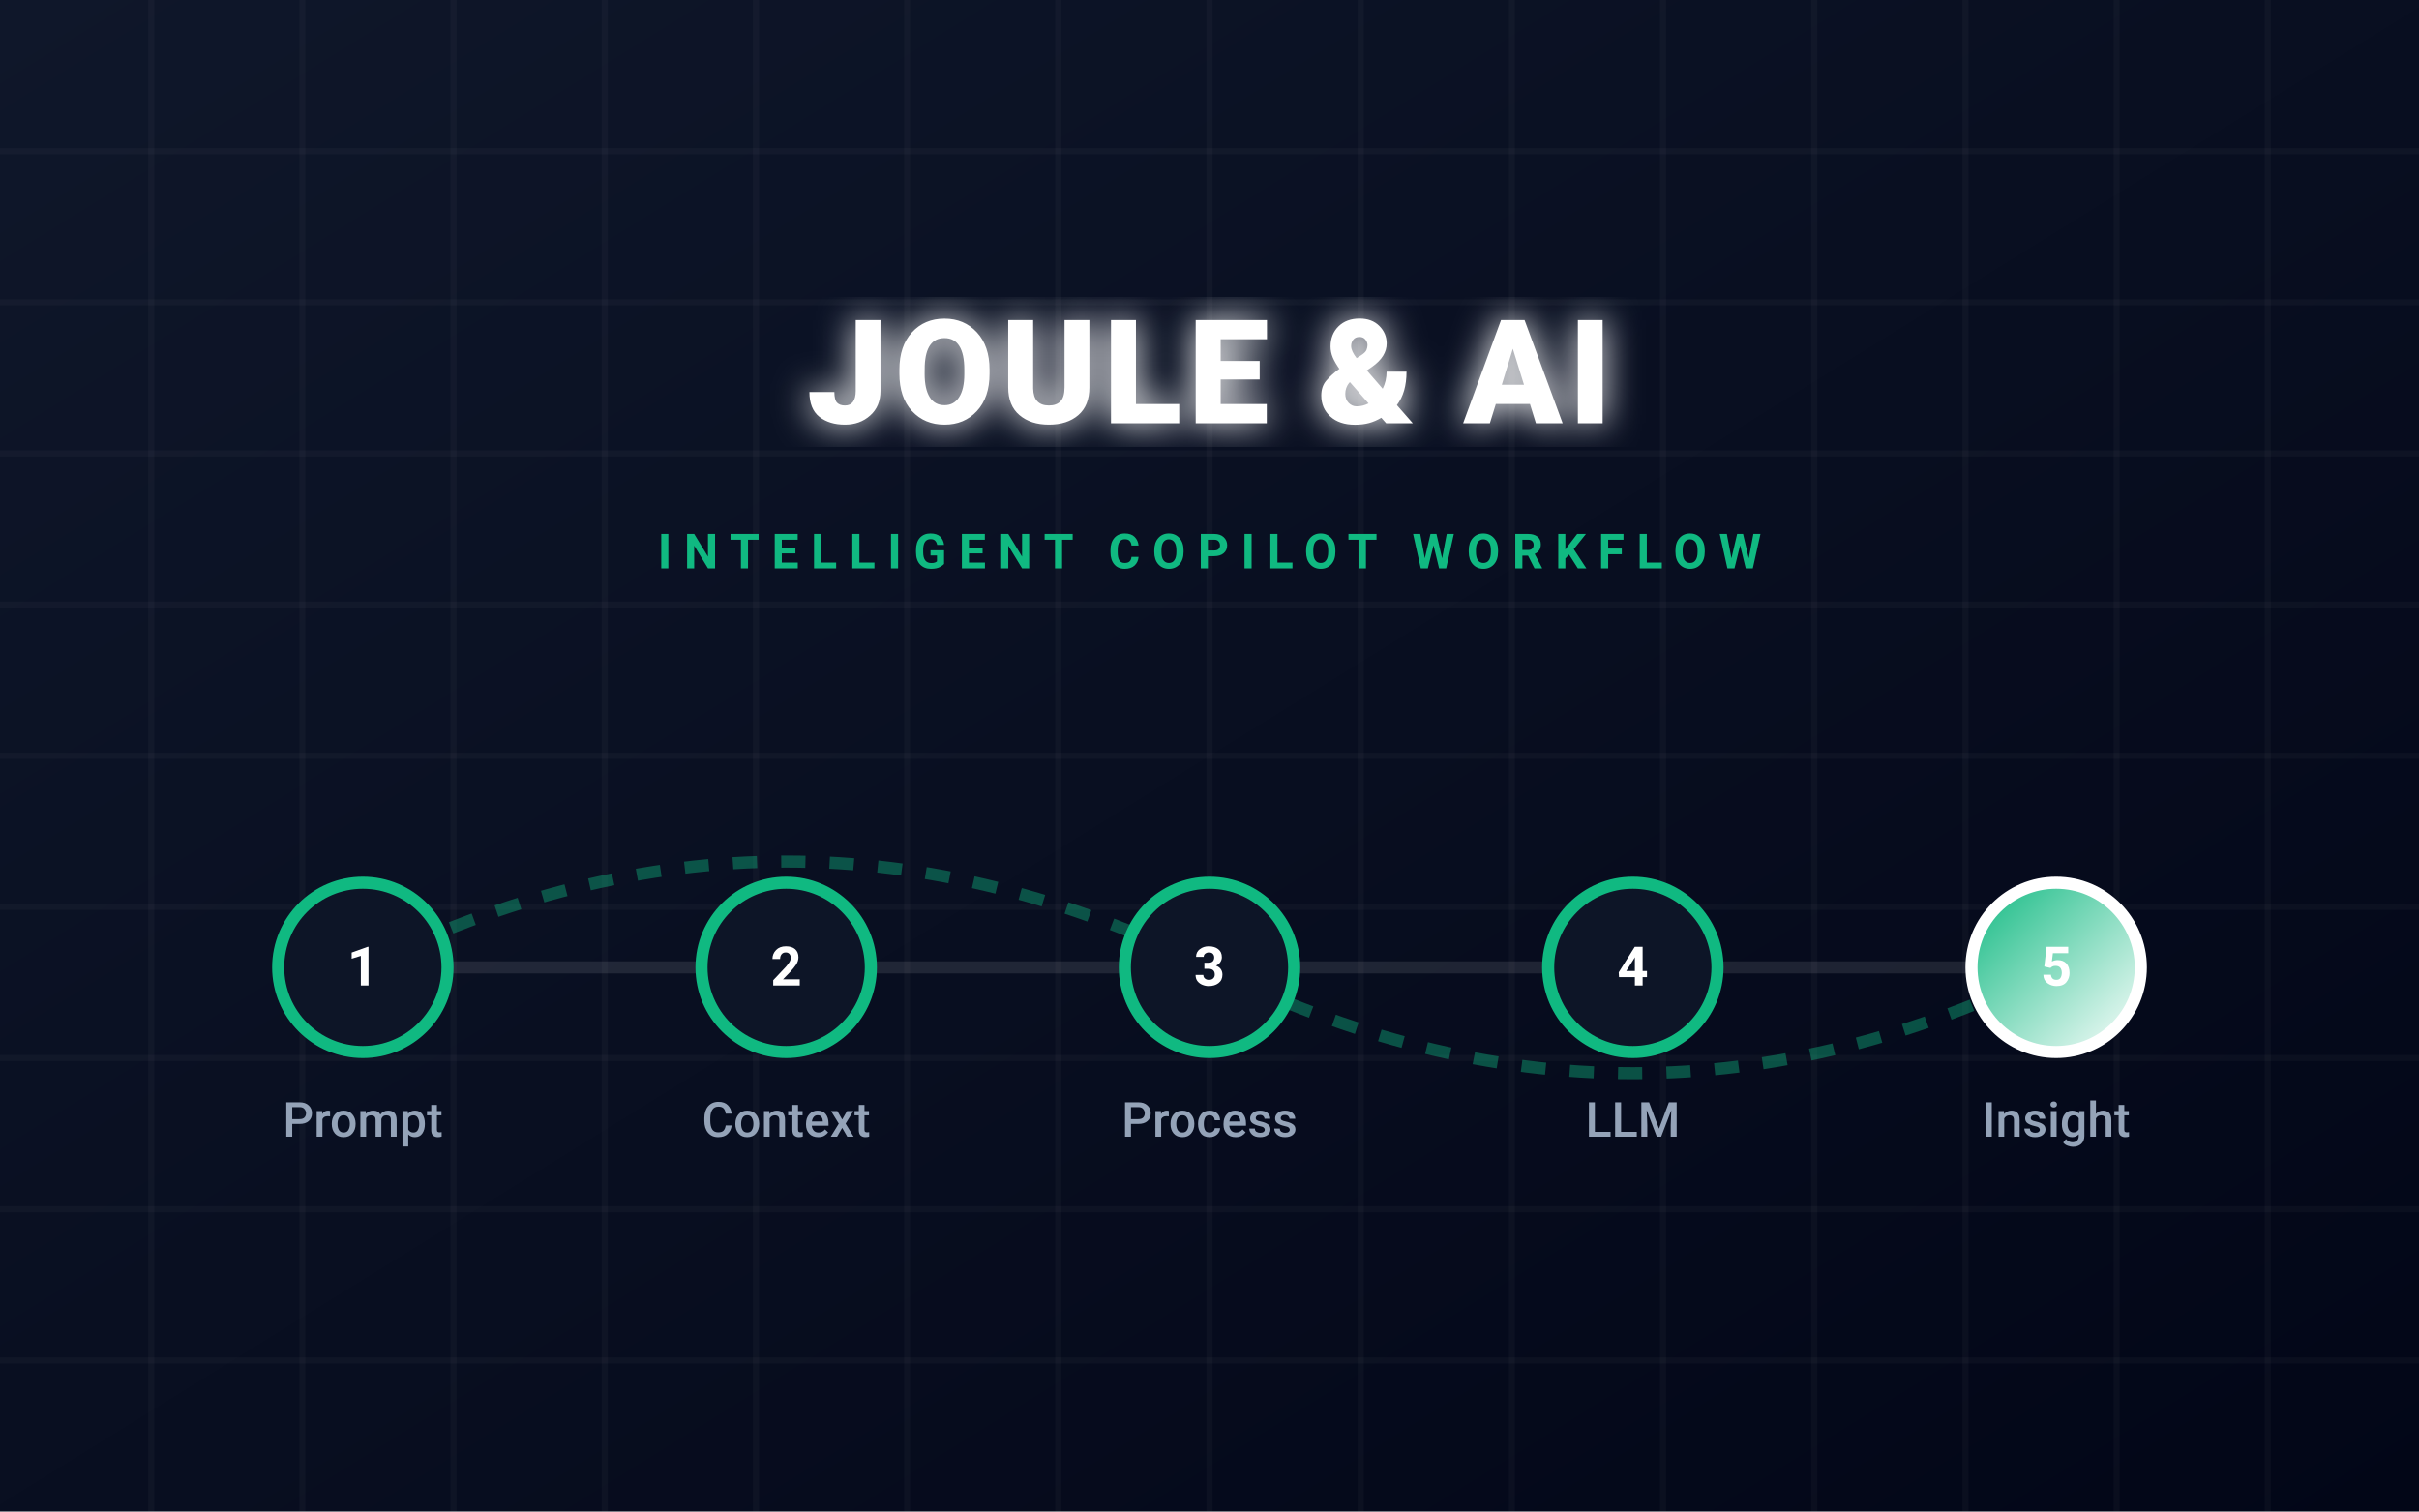
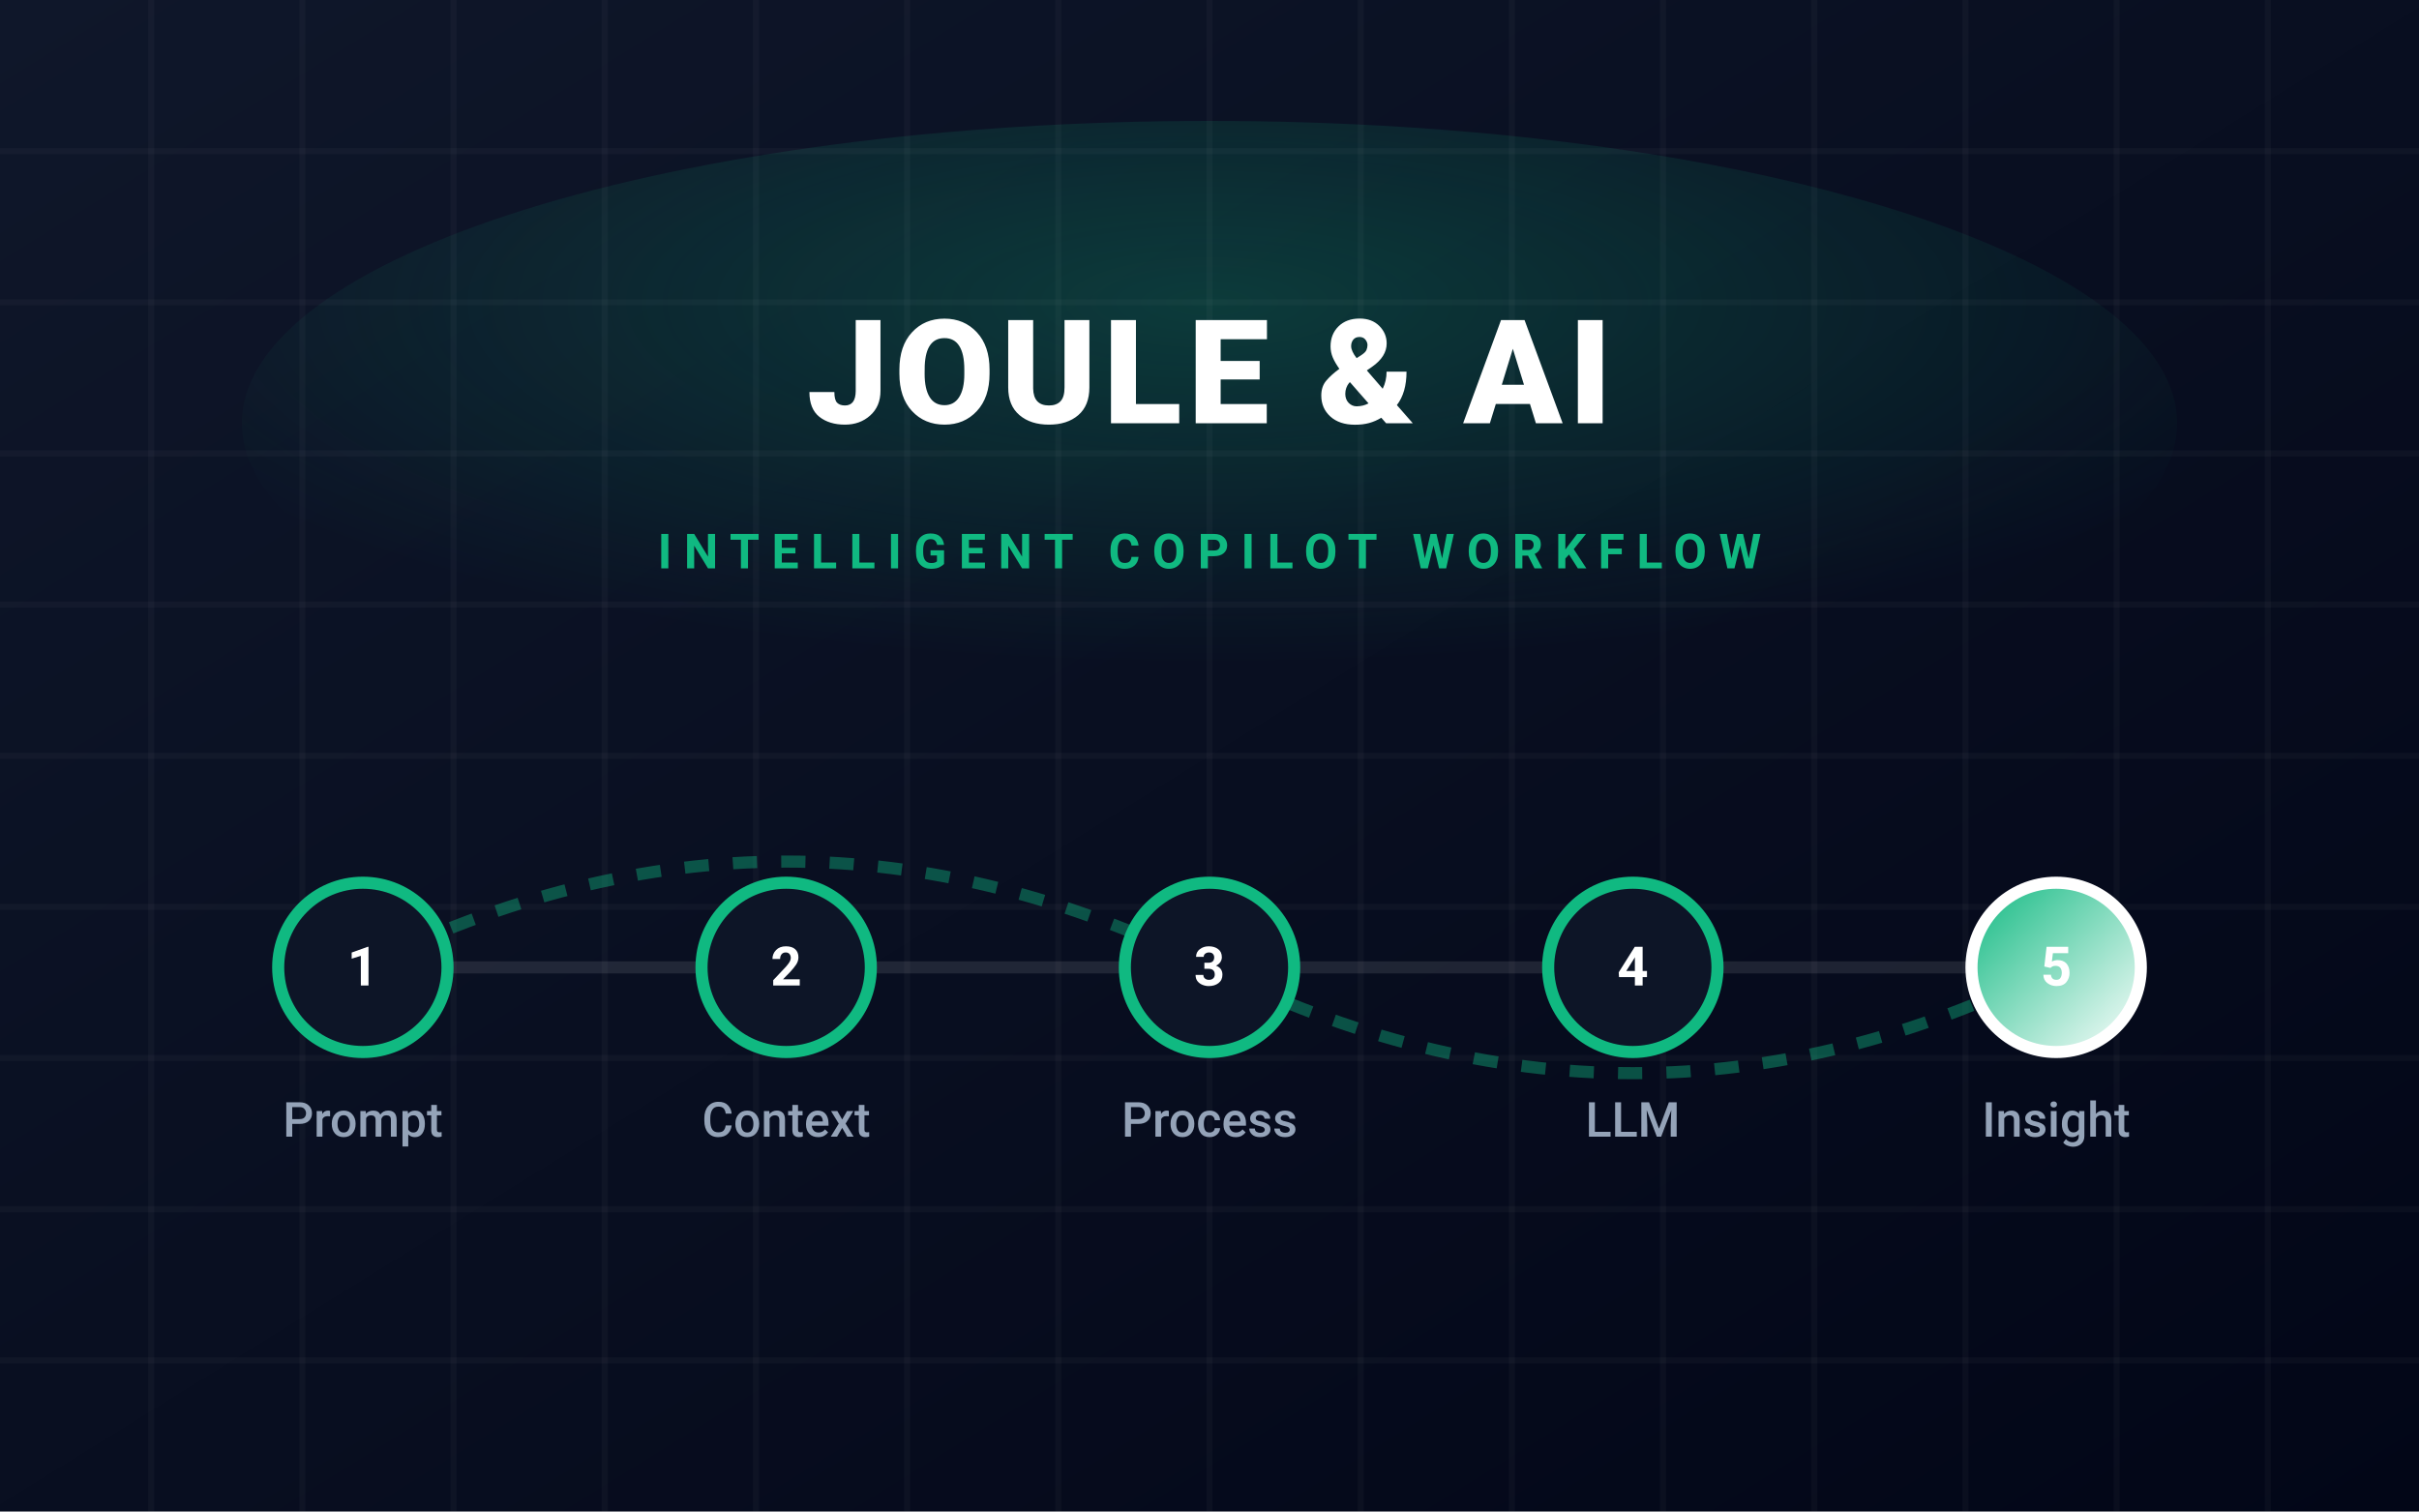
<svg xmlns="http://www.w3.org/2000/svg" viewBox="0 0 400 250" width="100%" height="100%">
  <defs>
-     <linearGradient id="bg-JOULE-AI" x1="0%" y1="0%" x2="100%" y2="100%">
+     <linearGradient id="bg-JOULE-amp-AI" x1="0%" y1="0%" x2="100%" y2="100%">
      <stop offset="0%" stop-color="#0f172a" />
      <stop offset="100%" stop-color="#020617" />
    </linearGradient>
-     <linearGradient id="node-grad-JOULE-AI" x1="0%" y1="0%" x2="100%" y2="100%">
+     <linearGradient id="node-grad-JOULE-amp-AI" x1="0%" y1="0%" x2="100%" y2="100%">
      <stop offset="0%" stop-color="#10b981" />
      <stop offset="100%" stop-color="#ffffff" />
    </linearGradient>
-     <filter id="glow" x="-20%" y="-20%" width="140%" height="140%">
-       <feGaussianBlur stdDeviation="3" result="blur" />
-       <feComposite in="SourceGraphic" in2="blur" operator="over" />
-     </filter>
+     <radialGradient id="ambient-glow-JOULE-amp-AI" cx="50%" cy="30%" r="60%">
+       <stop offset="0%" stop-color="#10b981" stop-opacity="0.25" />
+       <stop offset="100%" stop-color="#10b981" stop-opacity="0" />
+     </radialGradient>
  </defs>
-   <rect width="100%" height="100%" fill="url(#bg-JOULE-AI)" />
+   <rect width="100%" height="100%" fill="url(#bg-JOULE-amp-AI)" />
+   <ellipse cx="200" cy="70" rx="160" ry="50" fill="url(#ambient-glow-JOULE-amp-AI)" />
  <path d="M 0,25 L 400,25 M 0,50 L 400,50 M 0,75 L 400,75 M 0,100 L 400,100 M 0,125 L 400,125 M 0,150 L 400,150 M 0,175 L 400,175 M 0,200 L 400,200 M 0,225 L 400,225" fill="none" stroke="rgba(255,255,255,0.03)" stroke-width="1" />
  <path d="M 25,0 L 25,250 M 50,0 L 50,250 M 75,0 L 75,250 M 100,0 L 100,250 M 125,0 L 125,250 M 150,0 L 150,250 M 175,0 L 175,250 M 200,0 L 200,250 M 225,0 L 225,250 M 250,0 L 250,250 M 275,0 L 275,250 M 300,0 L 300,250 M 325,0 L 325,250 M 350,0 L 350,250 M 375,0 L 375,250" fill="none" stroke="rgba(255,255,255,0.03)" stroke-width="1" />
  <path d="M 60,160 Q 130,125 200,160 T 340,160" fill="none" stroke="#10b981" stroke-width="2" stroke-dasharray="4 4" opacity="0.4" />
  <path d="M 60,160 L 340,160" fill="none" stroke="rgba(255,255,255,0.1)" stroke-width="2" />
  <circle cx="60" cy="160" r="14" fill="#0d1527" stroke="#10b981" stroke-width="2" />
  <text x="60" y="163" font-family="-apple-system, BlinkMacSystemFont, 'Segoe UI', Roboto, sans-serif" font-size="9" fill="#ffffff" font-weight="bold" text-anchor="middle">1</text>
  <text x="60" y="188" font-family="-apple-system, BlinkMacSystemFont, 'Segoe UI', Roboto, sans-serif" font-size="8" fill="#94a3b8" text-anchor="middle" font-weight="500">Prompt</text>
  <circle cx="130" cy="160" r="14" fill="#0d1527" stroke="#10b981" stroke-width="2" />
  <text x="130" y="163" font-family="-apple-system, BlinkMacSystemFont, 'Segoe UI', Roboto, sans-serif" font-size="9" fill="#ffffff" font-weight="bold" text-anchor="middle">2</text>
  <text x="130" y="188" font-family="-apple-system, BlinkMacSystemFont, 'Segoe UI', Roboto, sans-serif" font-size="8" fill="#94a3b8" text-anchor="middle" font-weight="500">Context</text>
  <circle cx="200" cy="160" r="14" fill="#0d1527" stroke="#10b981" stroke-width="2" />
  <text x="200" y="163" font-family="-apple-system, BlinkMacSystemFont, 'Segoe UI', Roboto, sans-serif" font-size="9" fill="#ffffff" font-weight="bold" text-anchor="middle">3</text>
  <text x="200" y="188" font-family="-apple-system, BlinkMacSystemFont, 'Segoe UI', Roboto, sans-serif" font-size="8" fill="#94a3b8" text-anchor="middle" font-weight="500">Process</text>
  <circle cx="270" cy="160" r="14" fill="#0d1527" stroke="#10b981" stroke-width="2" />
  <text x="270" y="163" font-family="-apple-system, BlinkMacSystemFont, 'Segoe UI', Roboto, sans-serif" font-size="9" fill="#ffffff" font-weight="bold" text-anchor="middle">4</text>
  <text x="270" y="188" font-family="-apple-system, BlinkMacSystemFont, 'Segoe UI', Roboto, sans-serif" font-size="8" fill="#94a3b8" text-anchor="middle" font-weight="500">LLM</text>
-   <circle cx="340" cy="160" r="14" fill="url(#node-grad-JOULE-AI)" stroke="#ffffff" stroke-width="2" />
+   <circle cx="340" cy="160" r="14" fill="url(#node-grad-JOULE-amp-AI)" stroke="#ffffff" stroke-width="2" />
  <text x="340" y="163" font-family="-apple-system, BlinkMacSystemFont, 'Segoe UI', Roboto, sans-serif" font-size="9" fill="#ffffff" font-weight="bold" text-anchor="middle">5</text>
  <text x="340" y="188" font-family="-apple-system, BlinkMacSystemFont, 'Segoe UI', Roboto, sans-serif" font-size="8" fill="#94a3b8" text-anchor="middle" font-weight="500">Insight</text>
-   <text x="200" y="70" font-family="-apple-system, BlinkMacSystemFont, 'Segoe UI', Roboto, sans-serif" font-size="24" fill="#ffffff" font-weight="800" letter-spacing="1" text-anchor="middle" filter="url(#glow)">JOULE &amp; AI</text>
+   <text x="200" y="70" font-family="-apple-system, BlinkMacSystemFont, 'Segoe UI', Roboto, sans-serif" font-size="24" fill="#ffffff" font-weight="800" letter-spacing="1" text-anchor="middle">JOULE &amp; AI</text>
  <text x="200" y="94" font-family="-apple-system, BlinkMacSystemFont, 'Segoe UI', Roboto, sans-serif" font-size="8" fill="#10b981" font-weight="bold" letter-spacing="2" text-anchor="middle">INTELLIGENT COPILOT WORKFLOW</text>
</svg>
